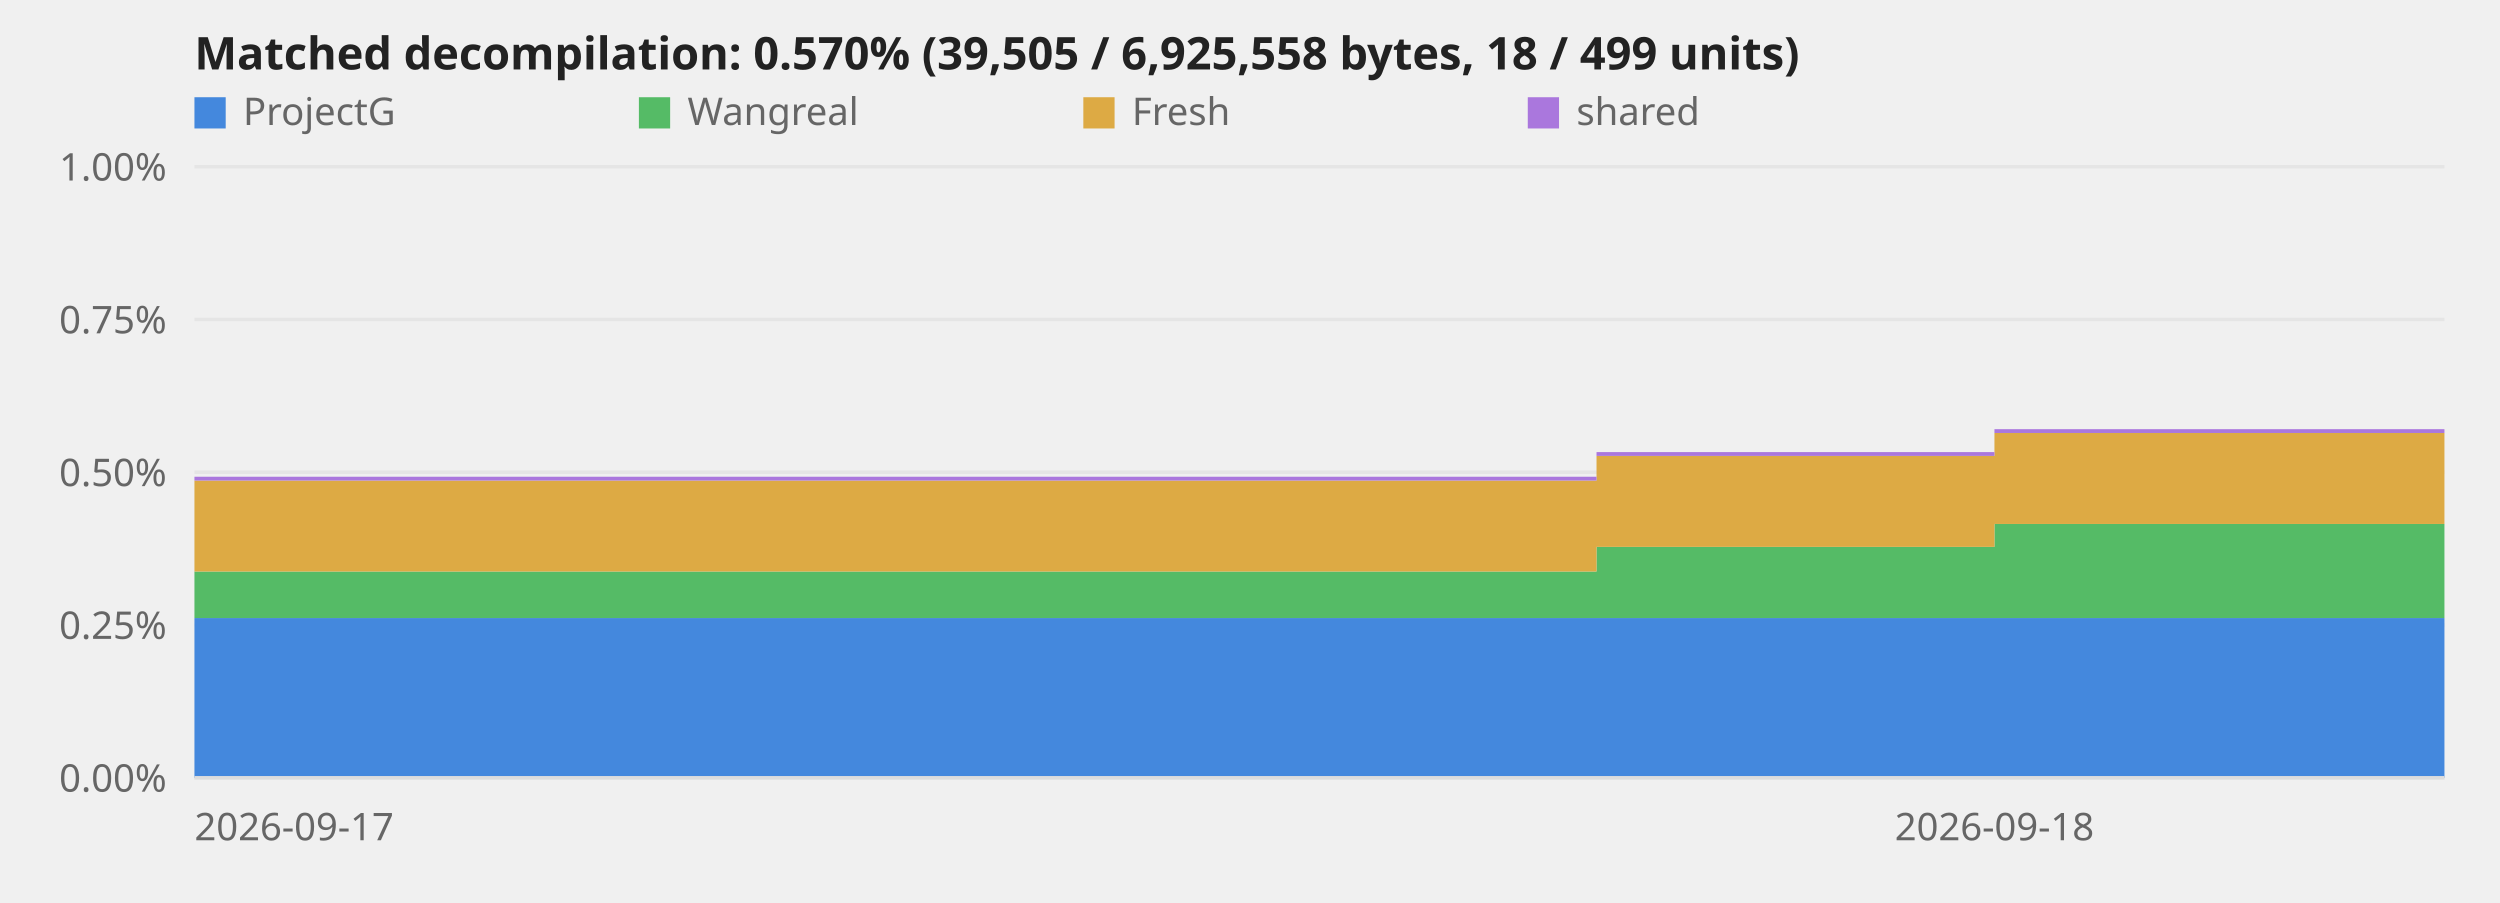
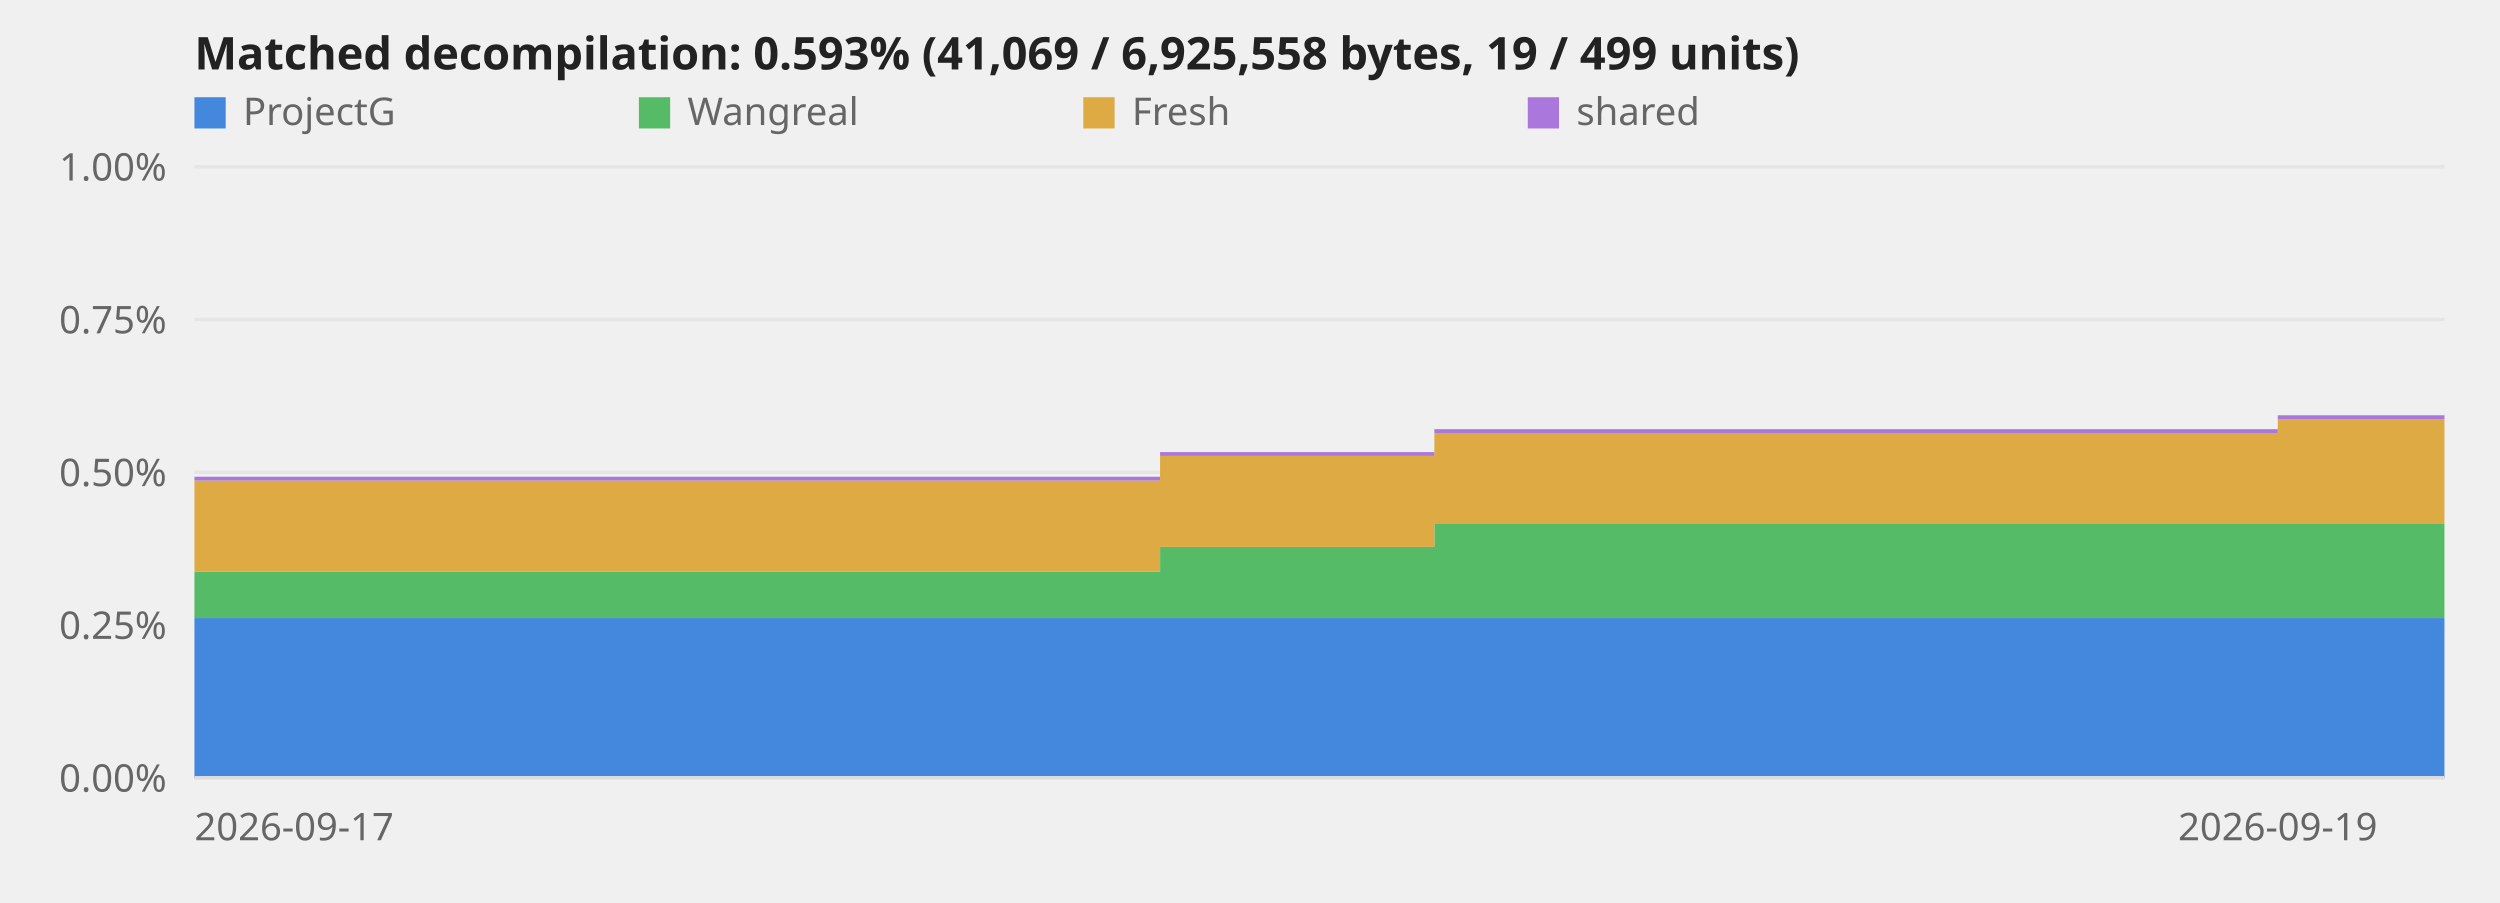
<svg xmlns="http://www.w3.org/2000/svg" viewBox="0 0 720 260" role="img" aria-label="Decompilation progress over time">
  <style>text{font:11px system-ui,sans-serif;fill:#666}.title{font-size:13px;font-weight:600;fill:#222}.axis{stroke:#ddd;stroke-width:1}@media (prefers-color-scheme:dark){svg{background-color:#0d1117}text{fill:#999}.title{fill:#fff}.axis{stroke:#344}}</style>
  <line class="axis" x1="56" y1="224.0" x2="704" y2="224.0" opacity="0.6" />
  <text x="48" y="228.0" text-anchor="end">0.00%</text>
  <line class="axis" x1="56" y1="180.0" x2="704" y2="180.0" opacity="0.6" />
  <text x="48" y="184.0" text-anchor="end">0.25%</text>
  <line class="axis" x1="56" y1="136.0" x2="704" y2="136.0" opacity="0.6" />
  <text x="48" y="140.0" text-anchor="end">0.50%</text>
  <line class="axis" x1="56" y1="92.0" x2="704" y2="92.0" opacity="0.6" />
  <text x="48" y="96.0" text-anchor="end">0.75%</text>
  <line class="axis" x1="56" y1="48.0" x2="704" y2="48.0" opacity="0.6" />
  <text x="48" y="52.0" text-anchor="end">1.00%</text>
-   <polygon points="56.0,178.0 459.8,178.0 459.8,178.0 460.0,178.0 460.0,178.0 574.4,178.0 574.4,178.0 704.0,178.0 704.0,224.0 574.4,224.0 574.4,224.0 460.0,224.0 460.0,224.0 459.8,224.0 459.8,224.0 56.0,224.0" fill="#48d" />
-   <polygon points="56.0,164.6 459.8,164.6 459.8,157.5 460.0,157.5 460.0,157.5 574.4,157.5 574.4,150.9 704.0,150.9 704.0,178.0 574.4,178.0 574.4,178.0 460.0,178.0 460.0,178.0 459.8,178.0 459.8,178.0 56.0,178.0" fill="#5b6" />
-   <polygon points="56.0,138.4 459.8,138.4 459.8,131.3 460.0,131.3 460.0,131.3 574.4,131.3 574.4,124.7 704.0,124.7 704.0,150.9 574.4,150.9 574.4,157.5 460.0,157.5 460.0,157.5 459.8,157.5 459.8,164.6 56.0,164.6" fill="#da4" />
-   <polygon points="56.0,137.3 459.8,137.3 459.8,130.2 460.0,130.2 460.0,130.2 574.4,130.2 574.4,123.6 704.0,123.6 704.0,124.7 574.4,124.7 574.4,131.3 460.0,131.3 460.0,131.3 459.8,131.3 459.8,138.4 56.0,138.4" fill="#a7d" />
+   <polygon points="56.0,178.0 334.1,178.0 334.1,178.0 334.2,178.0 334.2,178.0 413.1,178.0 413.1,178.0 656.0,178.0 656.0,178.0 704.0,178.0 704.0,224.0 656.0,224.0 656.0,224.0 413.1,224.0 413.1,224.0 334.2,224.0 334.2,224.0 334.1,224.0 334.1,224.0 56.0,224.0" fill="#48d" />
+   <polygon points="56.0,164.6 334.1,164.6 334.1,157.5 334.2,157.5 334.2,157.5 413.1,157.5 413.1,150.9 656.0,150.9 656.0,150.9 704.0,150.9 704.0,178.0 656.0,178.0 656.0,178.0 413.1,178.0 413.1,178.0 334.2,178.0 334.2,178.0 334.1,178.0 334.1,178.0 56.0,178.0" fill="#5b6" />
+   <polygon points="56.0,138.4 334.1,138.4 334.1,131.3 334.2,131.3 334.2,131.3 413.1,131.3 413.1,124.7 656.0,124.7 656.0,120.8 704.0,120.8 704.0,150.9 656.0,150.9 656.0,150.9 413.1,150.9 413.1,157.5 334.2,157.5 334.2,157.5 334.1,157.5 334.1,164.6 56.0,164.6" fill="#da4" />
+   <polygon points="56.0,137.3 334.1,137.3 334.1,130.2 334.2,130.2 334.2,130.2 413.1,130.2 413.1,123.6 656.0,123.6 656.0,119.6 704.0,119.6 704.0,120.8 656.0,120.8 656.0,124.7 413.1,124.7 413.1,131.3 334.2,131.3 334.2,131.3 334.1,131.3 334.1,138.4 56.0,138.4" fill="#a7d" />
  <line class="axis" x1="56" y1="224" x2="704" y2="224" />
  <text x="56.0" y="242" text-anchor="start">2026-09-17</text>
-   <text x="574.4" y="242" text-anchor="middle">2026-09-18</text>
-   <text class="title" x="56" y="20">Matched decompilation: 0.570% (39,505 / 6,925,558 bytes, 18 / 499 units)</text>
+   <text x="656.0" y="242" text-anchor="middle">2026-09-19</text>
+   <text class="title" x="56" y="20">Matched decompilation: 0.593% (41,069 / 6,925,558 bytes, 19 / 499 units)</text>
  <rect x="56" y="28" width="9" height="9" fill="#48d" />
  <text x="70" y="36">ProjectG</text>
  <rect x="184" y="28" width="9" height="9" fill="#5b6" />
  <text x="198" y="36">Wangreal</text>
  <rect x="312" y="28" width="9" height="9" fill="#da4" />
  <text x="326" y="36">Fresh</text>
  <rect x="440" y="28" width="9" height="9" fill="#a7d" />
  <text x="454" y="36">shared</text>
</svg>
